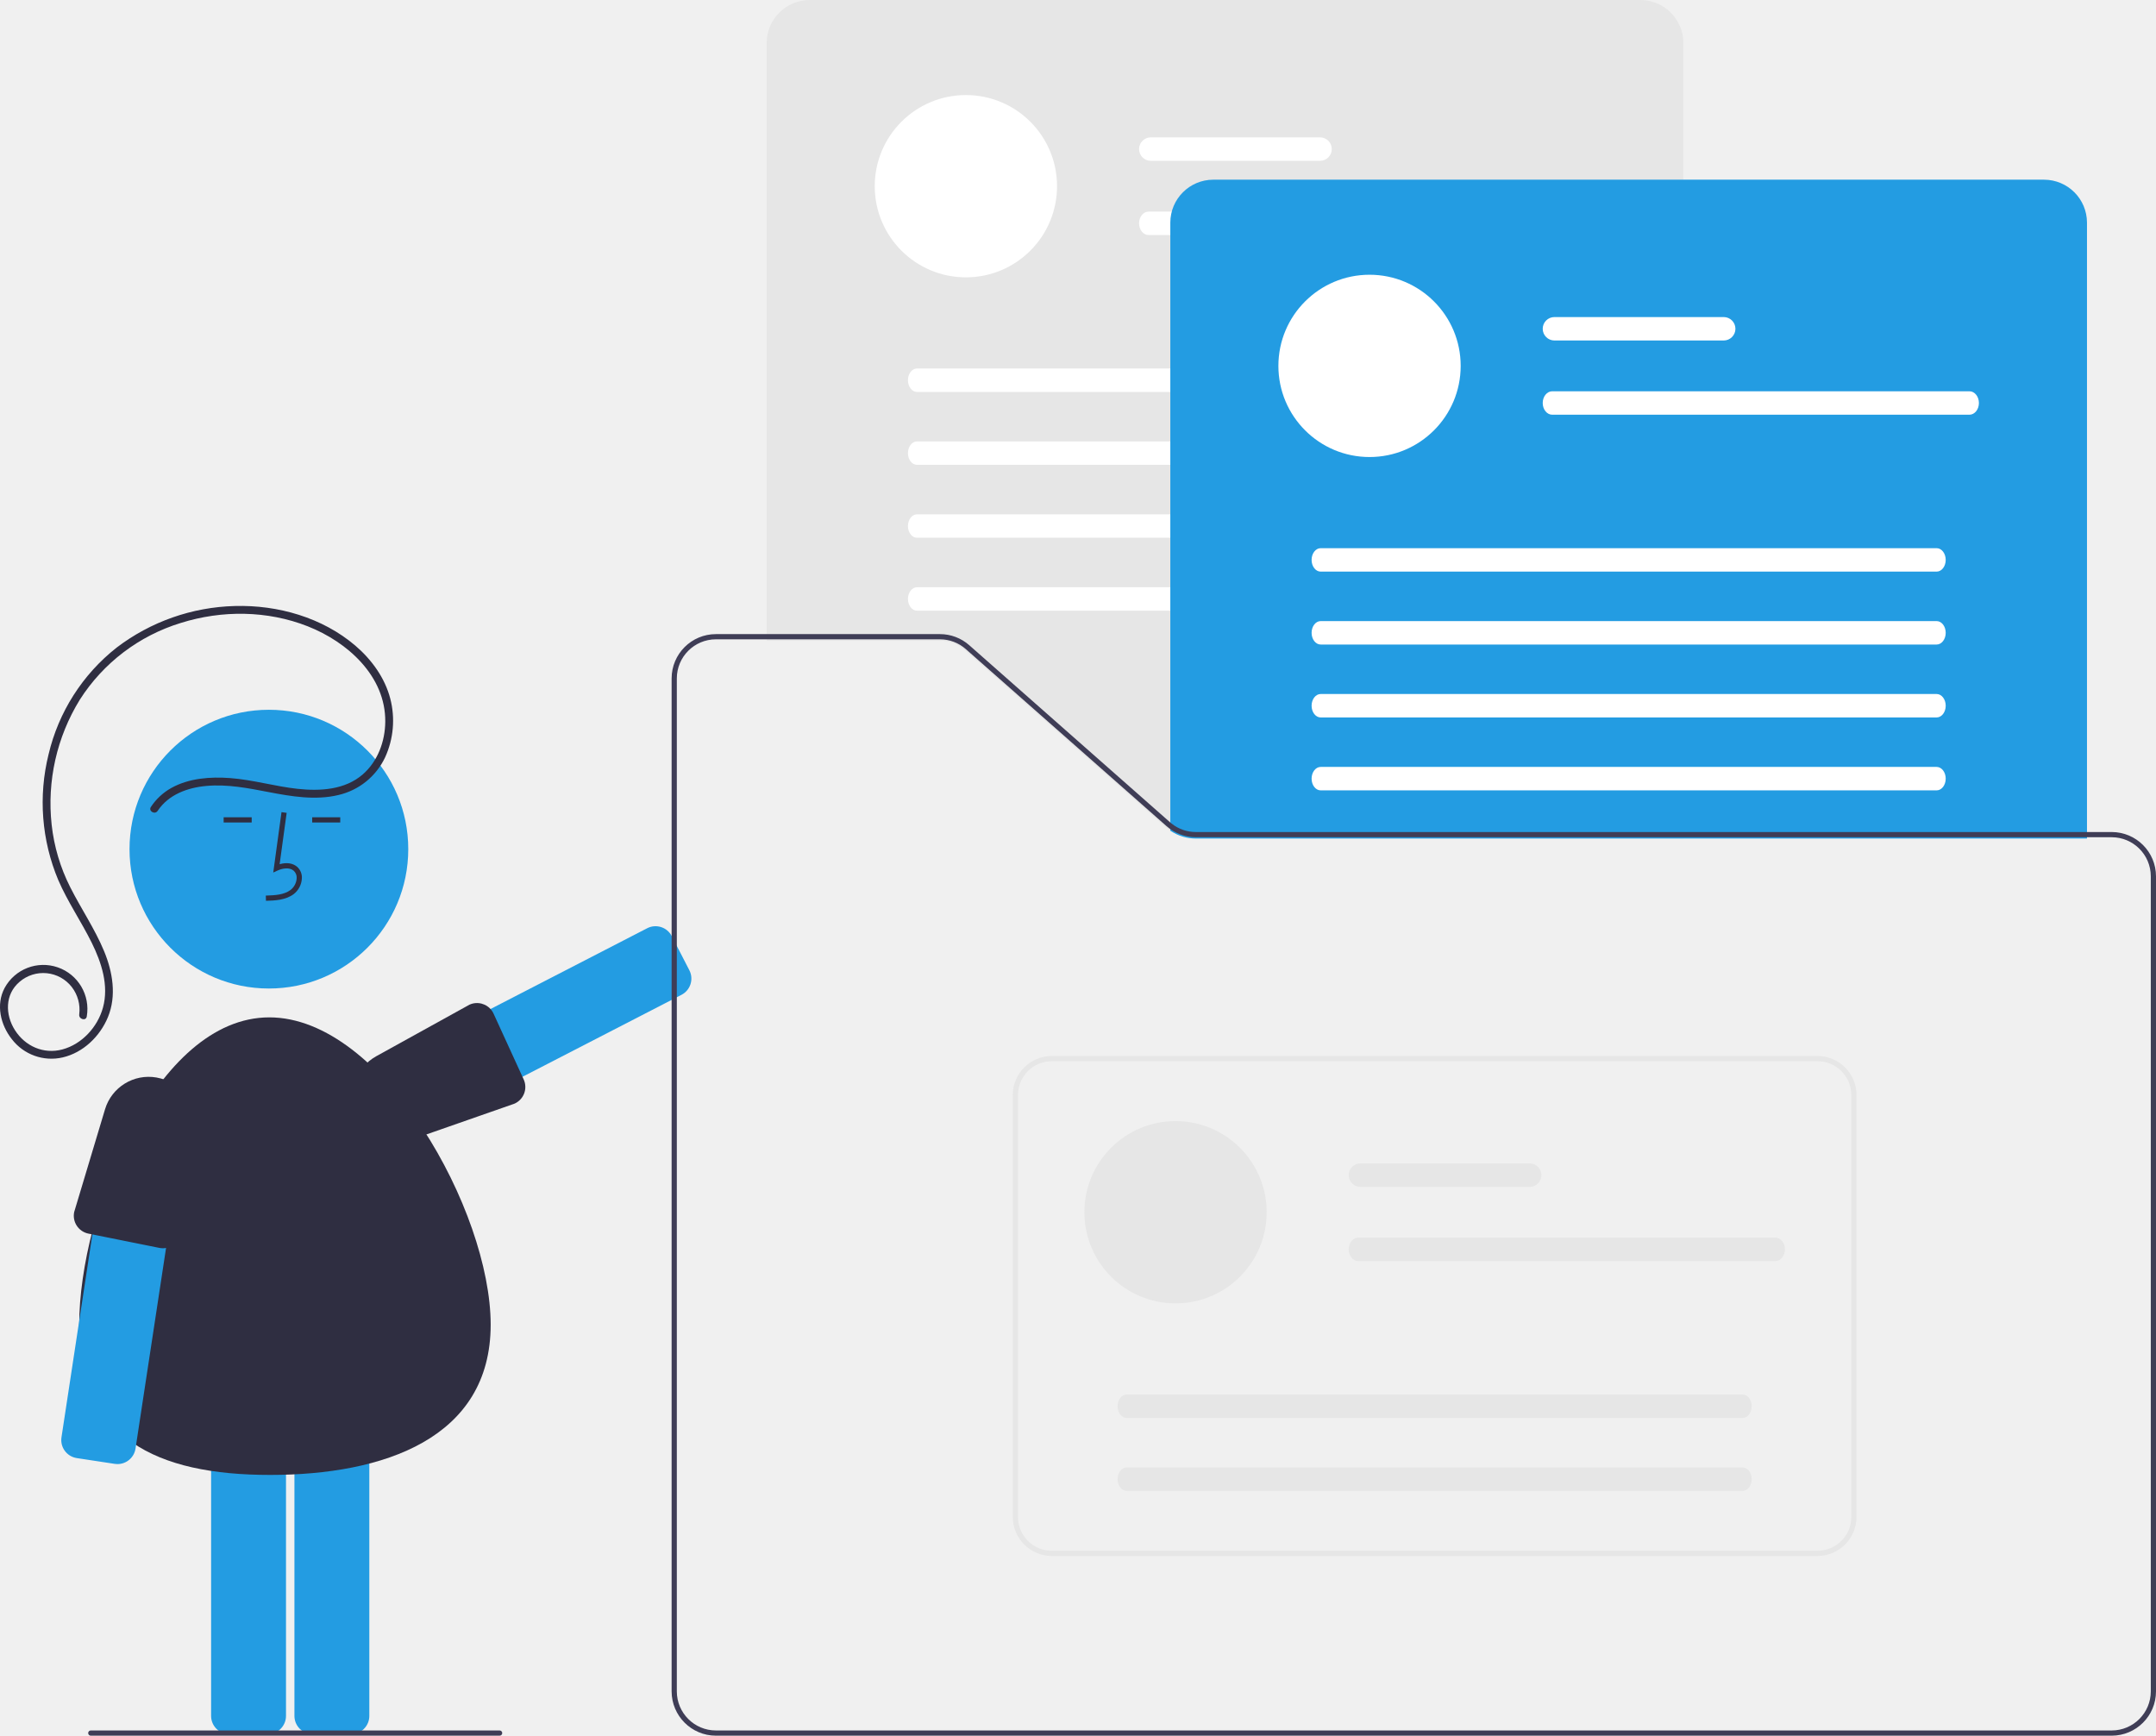
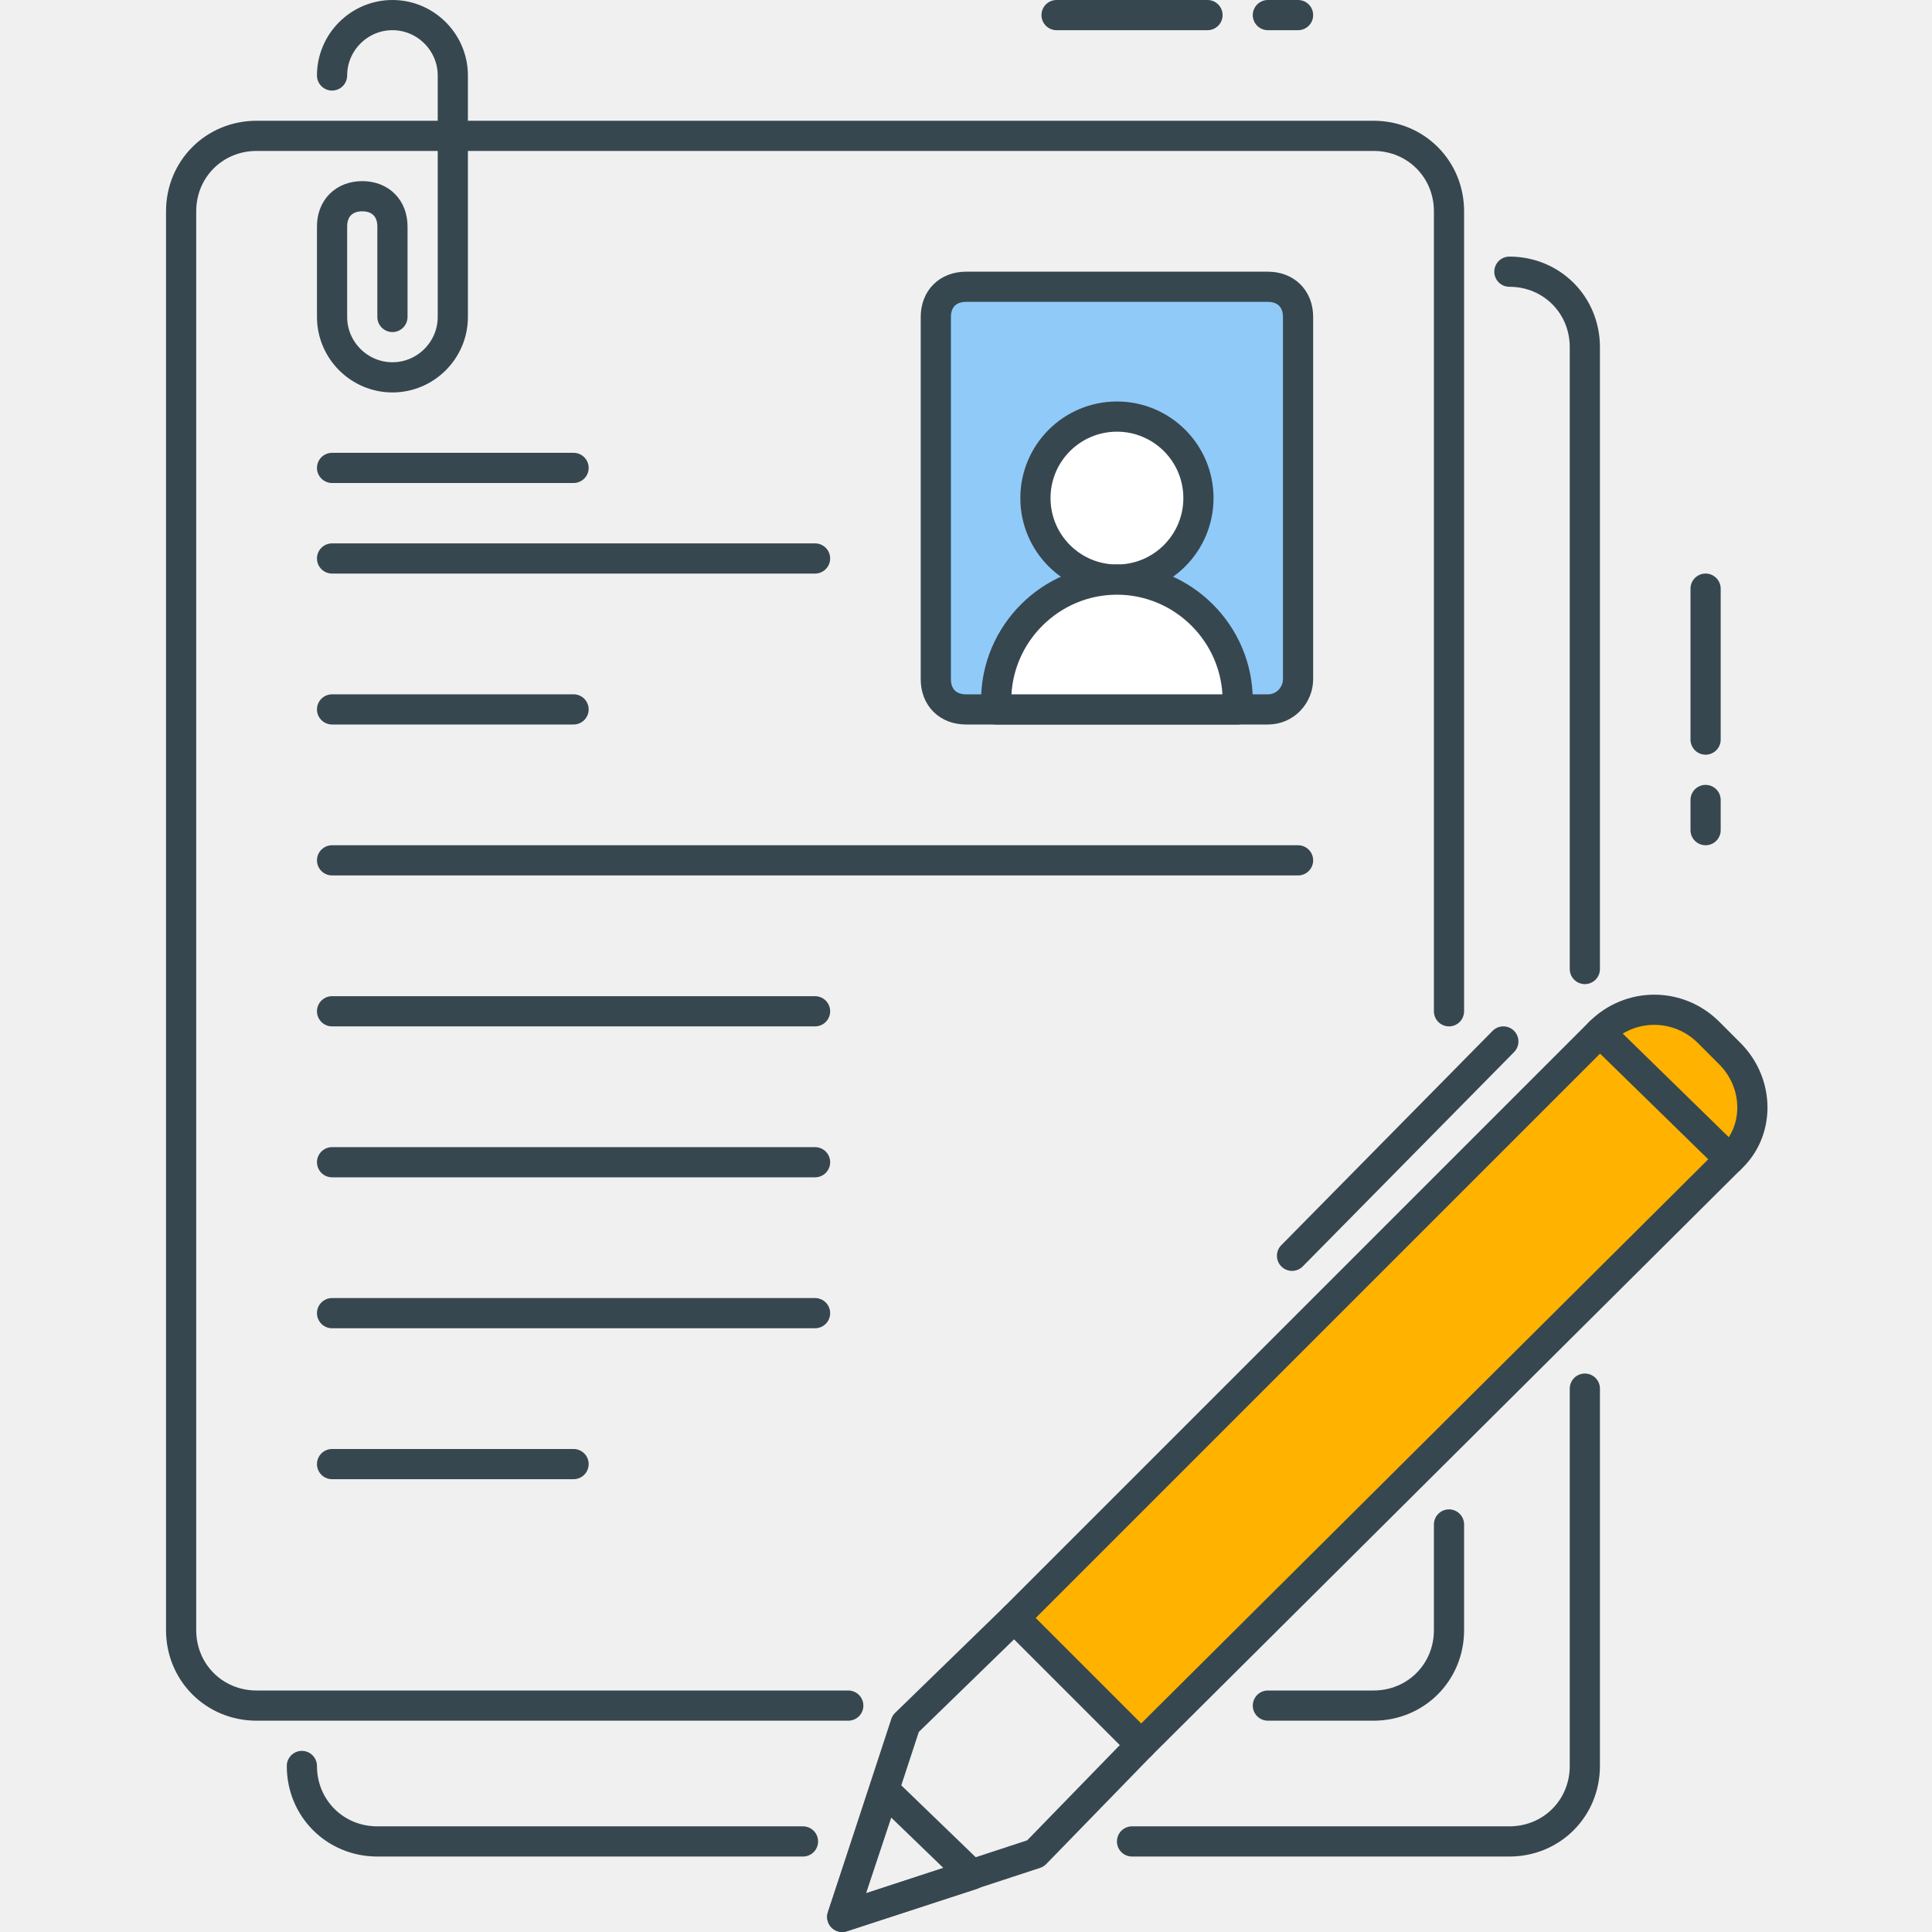
- <svg xmlns="http://www.w3.org/2000/svg" data-name="Layer 1" width="827.9" height="666.5" viewBox="0 0 827.9 666.5">
-   <path d="M335.218,555.907a7.034,7.034,0,0,1-2.144-.337,6.952,6.952,0,0,1-4.092-3.457l-6.764-13.118a7.007,7.007,0,0,1,3.014-9.429l109.337-56.372A7.008,7.008,0,0,1,444,476.209l6.763,13.118a7.007,7.007,0,0,1-3.014,9.429L338.412,555.127A6.956,6.956,0,0,1,335.218,555.907Z" transform="translate(-186.05 -116.75)" fill="#239ce2" />
-   <path d="M374.88,504.797a7.037,7.037,0,0,1,.743,1.294l11.554,25.231a6.999,6.999,0,0,1-3.573,9.237l-38.859,13.582a17.484,17.484,0,0,1-21.476-8.842l.449-.219-.449.219a17.469,17.469,0,0,1,7.253-22.952l35.831-19.812a7.012,7.012,0,0,1,8.527,2.262Z" transform="translate(-186.05 -116.75)" fill="#2f2e41" />
-   <path d="M832.45,438.75H645.26a17.655,17.655,0,0,1-11.578-4.373L556.579,366.375A14.471,14.471,0,0,0,546.99,362.75H480.45V133.25a16.519,16.519,0,0,1,16.5-16.5h319a16.519,16.519,0,0,1,16.5,16.5Z" transform="translate(-186.05 -116.75)" fill="#e6e6e6" />
-   <circle cx="370.9" cy="71.5" r="35" fill="#fff" />
-   <path d="M692.95,169.5h-65a4.5,4.5,0,0,0,0,9h65a4.5,4.5,0,0,0,0-9Z" transform="translate(-186.05 -116.75)" fill="#fff" />
-   <path d="M787.31,198H627.09c-2.01,0-3.64,2.02-3.64,4.5s1.63,4.5,3.64,4.5H787.31c2.01,0,3.64-2.02,3.64-4.5S789.32,198,787.31,198Z" transform="translate(-186.05 -116.75)" fill="#fff" />
-   <path d="M774.72,258.25h-236.54c-1.92,0-3.48,2.02-3.48,4.5s1.56,4.5,3.48,4.5H774.72c1.92,0,3.48-2.02,3.48-4.5S776.64,258.25,774.72,258.25Z" transform="translate(-186.05 -116.75)" fill="#fff" />
-   <path d="M774.72,286.25h-236.54c-1.92,0-3.48,2.02-3.48,4.5s1.56,4.5,3.48,4.5H774.72c1.92,0,3.48-2.02,3.48-4.5S776.64,286.25,774.72,286.25Z" transform="translate(-186.05 -116.75)" fill="#fff" />
-   <path d="M774.72,314.25h-236.54c-1.92,0-3.48,2.02-3.48,4.5s1.56,4.5,3.48,4.5H774.72c1.92,0,3.48-2.02,3.48-4.5S776.64,314.25,774.72,314.25Z" transform="translate(-186.05 -116.75)" fill="#fff" />
-   <path d="M774.72,342.25h-236.54c-1.92,0-3.48,2.02-3.48,4.5s1.56,4.5,3.48,4.5H774.72c1.92,0,3.48-2.02,3.48-4.5S776.64,342.25,774.72,342.25Z" transform="translate(-186.05 -116.75)" fill="#fff" />
-   <path d="M987.45,438.75H645.26a17.376,17.376,0,0,1-9.585-2.863l-.225-.148V202.25a16.519,16.519,0,0,1,16.5-16.5h319a16.519,16.519,0,0,1,16.5,16.5Z" transform="translate(-186.05 -116.75)" fill="#239ce2" />
-   <circle cx="525.9" cy="140.5" r="35" fill="#fff" />
-   <path d="M847.95,238.5h-65a4.5,4.5,0,0,0,0,9h65a4.5,4.5,0,0,0,0-9Z" transform="translate(-186.05 -116.75)" fill="#fff" />
-   <path d="M942.31,267H782.09c-2.01,0-3.64,2.02-3.64,4.5s1.63,4.5,3.64,4.5H942.31c2.01,0,3.64-2.02,3.64-4.5S944.32,267,942.31,267Z" transform="translate(-186.05 -116.75)" fill="#fff" />
-   <path d="M929.72,327.25h-236.54c-1.92,0-3.48,2.02-3.48,4.5s1.56,4.5,3.48,4.5H929.72c1.92,0,3.48-2.02,3.48-4.5S931.64,327.25,929.72,327.25Z" transform="translate(-186.05 -116.75)" fill="#fff" />
-   <path d="M929.72,355.25h-236.54c-1.92,0-3.48,2.02-3.48,4.5s1.56,4.5,3.48,4.5H929.72c1.92,0,3.48-2.02,3.48-4.5S931.64,355.25,929.72,355.25Z" transform="translate(-186.05 -116.75)" fill="#fff" />
-   <path d="M929.72,383.25h-236.54c-1.92,0-3.48,2.02-3.48,4.5s1.56,4.5,3.48,4.5H929.72c1.92,0,3.48-2.02,3.48-4.5S931.64,383.25,929.72,383.25Z" transform="translate(-186.05 -116.75)" fill="#fff" />
-   <path d="M929.72,411.25h-236.54c-1.92,0-3.48,2.02-3.48,4.5s1.56,4.5,3.48,4.5H929.72c1.92,0,3.48-2.02,3.48-4.5S931.64,411.25,929.72,411.25Z" transform="translate(-186.05 -116.75)" fill="#fff" />
-   <path d="M996.95,436.25H645.26a14.945,14.945,0,0,1-9.31-3.24c-.21-.16-.41-.33-.61-.51l-29.77-26.25L558.23,364.5A16.974,16.974,0,0,0,546.99,360.25H460.95a17.024,17.024,0,0,0-17,17v389a17.024,17.024,0,0,0,17,17h536a17.024,17.024,0,0,0,17-17v-313A17.024,17.024,0,0,0,996.95,436.25Zm15,330a15.018,15.018,0,0,1-15,15h-536a15.018,15.018,0,0,1-15-15v-389a15.018,15.018,0,0,1,15-15h86.04a14.965,14.965,0,0,1,9.92,3.75l45.64,40.25L634.01,434a17.148,17.148,0,0,0,11.25,4.25H996.95a15.018,15.018,0,0,1,15,15Z" transform="translate(-186.05 -116.75)" fill="#3f3d56" />
-   <circle cx="103.254" cy="326.072" r="53.519" fill="#239ce2" />
-   <path d="M288.871,782.668H274.112a7.008,7.008,0,0,1-7-7V652.654a7.008,7.008,0,0,1,7-7H288.871a7.008,7.008,0,0,1,7,7V775.668A7.008,7.008,0,0,1,288.871,782.668Z" transform="translate(-186.05 -116.75)" fill="#239ce2" />
-   <path d="M320.871,782.668H306.112a7.008,7.008,0,0,1-7-7V652.654a7.008,7.008,0,0,1,7-7H320.871a7.008,7.008,0,0,1,7,7V775.668A7.008,7.008,0,0,1,320.871,782.668Z" transform="translate(-186.05 -116.75)" fill="#239ce2" />
-   <path d="M374.467,625.419c0,43.63-41.041,57.704-84.672,57.704s-73.328-14.074-73.328-57.704,29.37-118,73-118S374.467,581.788,374.467,625.419Z" transform="translate(-186.05 -116.75)" fill="#2f2e41" />
-   <path d="M288.179,462.658l-.056-2c3.721-.104,7.001-.337,9.466-2.138a6.148,6.148,0,0,0,2.381-4.528,3.514,3.514,0,0,0-1.153-2.895c-1.636-1.382-4.269-.935-6.188-.055l-1.655.759,3.173-23.19,1.981.271-2.699,19.727c2.607-.767,5.023-.437,6.678.961a5.471,5.471,0,0,1,1.86,4.492,8.133,8.133,0,0,1-3.2,6.073C295.602,462.45,291.486,462.565,288.179,462.658Z" transform="translate(-186.05 -116.75)" fill="#2f2e41" />
-   <rect x="119.879" y="313.834" width="10.771" height="2" fill="#2f2e41" />
-   <rect x="85.879" y="313.834" width="10.771" height="2" fill="#2f2e41" />
-   <path d="M883.95,714.25h-294a15.017,15.017,0,0,1-15-15v-162a15.017,15.017,0,0,1,15-15h294a15.017,15.017,0,0,1,15,15v162A15.017,15.017,0,0,1,883.95,714.25Zm-294-190a13.015,13.015,0,0,0-13,13v162a13.015,13.015,0,0,0,13,13h294a13.015,13.015,0,0,0,13-13v-162a13.015,13.015,0,0,0-13-13Z" transform="translate(-186.05 -116.75)" fill="#e6e6e6" />
-   <circle cx="451.4" cy="465.5" r="35" fill="#e6e6e6" />
-   <path d="M773.45,563.5h-65a4.5,4.5,0,0,0,0,9h65a4.5,4.5,0,0,0,0-9Z" transform="translate(-186.05 -116.75)" fill="#e6e6e6" />
-   <path d="M867.81,592H707.59c-2.01,0-3.64,2.02-3.64,4.5s1.63,4.5,3.64,4.5H867.81c2.01,0,3.64-2.02,3.64-4.5S869.82,592,867.81,592Z" transform="translate(-186.05 -116.75)" fill="#e6e6e6" />
-   <path d="M855.22,652.25h-236.54c-1.92,0-3.48,2.02-3.48,4.5s1.56,4.5,3.48,4.5H855.22c1.92,0,3.48-2.02,3.48-4.5S857.14,652.25,855.22,652.25Z" transform="translate(-186.05 -116.75)" fill="#e6e6e6" />
-   <path d="M855.22,680.25h-236.54c-1.92,0-3.48,2.02-3.48,4.5s1.56,4.5,3.48,4.5H855.22c1.92,0,3.48-2.02,3.48-4.5S857.14,680.25,855.22,680.25Z" transform="translate(-186.05 -116.75)" fill="#e6e6e6" />
-   <path d="M246.591,428.117c4.162-6.266,11.486-8.922,18.708-9.568,8.129-.727,15.984.84,23.921,2.363,8.735,1.676,17.979,3.244,26.781,1.125a26.401,26.401,0,0,0,17.946-14.498,33.771,33.771,0,0,0,1.966-22.518c-2.062-7.986-7.182-15.013-13.388-20.321-12.667-10.833-29.808-15.701-46.295-15.243a78.269,78.269,0,0,0-45.375,15.955,73.697,73.697,0,0,0-26.145,40.972,76.829,76.829,0,0,0,3.72,48.324c3.608,8.369,8.826,15.915,12.852,24.073,3.749,7.596,6.636,16.428,4.303,24.901-2.047,7.435-8.056,14.04-15.6,16.058-7.185,1.923-14.28-1.229-18.217-7.437-3.771-5.946-3.861-13.735,1.801-18.536a13.898,13.898,0,0,1,20.05,2.001,14.306,14.306,0,0,1,2.862,10.489c-.279,1.889,2.611,2.704,2.893.798a16.923,16.923,0,0,0-31.553-10.927c-3.415,6.42-1.572,14.163,2.762,19.651a19.154,19.154,0,0,0,19.529,7.022c7.89-1.822,14.344-8.093,17.38-15.462,3.379-8.204,1.831-17.359-1.463-25.319-3.561-8.605-8.849-16.323-13.031-24.616a70.106,70.106,0,0,1-7.114-23.953,75.791,75.791,0,0,1,10.809-48.007,70.441,70.441,0,0,1,38.798-29.487c15.805-4.961,33.237-4.809,48.713,1.288,15.244,6.006,29.963,19.096,29.787,36.675-.075,7.509-2.863,15.168-8.615,20.177-6.874,5.986-16.446,6.498-25.087,5.563-8.696-.94-17.141-3.48-25.875-4.128-7.596-.564-15.792.022-22.575,3.796a22.571,22.571,0,0,0-7.841,7.274c-1.071,1.613,1.526,3.117,2.59,1.514Z" transform="translate(-186.05 -116.75)" fill="#2f2e41" />
-   <path d="M231.173,678.957a7.006,7.006,0,0,1-1.057-.081l-14.591-2.221a7.008,7.008,0,0,1-5.867-7.974l18.511-121.613a7.008,7.008,0,0,1,7.974-5.867l14.591,2.221a7.007,7.007,0,0,1,5.867,7.973L238.089,673.01A7.012,7.012,0,0,1,231.173,678.957Z" transform="translate(-186.05 -116.75)" fill="#239ce2" />
-   <path d="M248.61,596.076a7.037,7.037,0,0,1-1.484-.159l-27.205-5.474a6.999,6.999,0,0,1-5.375-8.318l11.84-39.425a17.484,17.484,0,0,1,19.773-12.184l-.087.492.087-.492a17.469,17.469,0,0,1,14.311,19.354l-5.019,40.635a7.012,7.012,0,0,1-6.84,5.571Z" transform="translate(-186.05 -116.75)" fill="#2f2e41" />
-   <path d="M377.907,783.25h-157a1,1,0,0,1,0-2h157a1,1,0,0,1,0,2Z" transform="translate(-186.05 -116.75)" fill="#3f3d56" />
+ <svg xmlns="http://www.w3.org/2000/svg" version="1.1" id="Icon_Set" x="0" y="0" viewBox="0 0 64 64" style="enable-background:new 0 0 64 64" xml:space="preserve">
+   <style>.st0,.st2,.st3{fill:none;stroke:#37474f;stroke-linecap:round;stroke-linejoin:round;stroke-miterlimit:10}.st2,.st3{fill:#90caf9}.st3{fill:#fff}</style>
+   <g id="Resume">
+     <path class="st0" d="M11 2.5h0c0-1.1.9-2 2-2h0c1.1 0 2 .9 2 2v8c0 1.1-.9 2-2 2h0c-1.1 0-2-.9-2-2v-3c0-.6.4-1 1-1h0c.6 0 1 .4 1 1v3M48 50.5V54c0 1.4-1.1 2.5-2.5 2.5H42M26.6 61H12.5c-1.4 0-2.5-1.1-2.5-2.5h0" />
+     <path class="st0" d="M52.5 46v12.5c0 1.4-1.1 2.5-2.5 2.5H37.5M50 9h0c1.4 0 2.5 1.1 2.5 2.5v20.6M28.1 56.5H8.5C7.1 56.5 6 55.4 6 54V7c0-1.4 1.1-2.5 2.5-2.5h37C46.9 4.5 48 5.6 48 7v26.5" />
+     <path class="st2" d="M42 23.5H32c-.6 0-1-.4-1-1v-12c0-.6.4-1 1-1h10c.6 0 1 .4 1 1v12c0 .5-.4 1-1 1z" />
+     <circle class="st3" cx="37" cy="16.5" r="2.7" />
+     <path class="st3" d="M41 23.5h-8v-.3c0-2.2 1.8-4 4-4h0c2.2 0 4 1.8 4 4v.3z" />
+     <path class="st0" d="M11 23.5h8M11 15.5h8M11 18.5h16M11 28.5h32" />
+     <path class="st2" d="M11 33.5h16M11 38.5h16M11 43.5h16M11 48.5h8" />
+     <g>
+       <path class="st0" d="M35 .5h5M42 .5h1" />
+     </g>
+     <g>
+       <path class="st0" d="M56.5 19.5v5M56.5 26.5v1" />
+     </g>
+     <g>
+       <path d="m56.6 34.2.7.7c1 1 1 2.6 0 3.5L37.8 57.8l-4.2-4.2L53 34.2c1-1 2.6-1 3.6 0z" style="fill:#ffb300;stroke:#37474f;stroke-linecap:round;stroke-linejoin:round;stroke-miterlimit:10" />
+       <path class="st0" d="m33.6 53.6 4.2 4.2-3.5 3.6-6.4 2.1 2.1-6.4z" />
+       <path class="st0" d="m29.3 59.3-1.4 4.2 4.3-1.4zM49.8 34.5l-7 7.1" />
+       <path style="fill:#37474f;stroke:#37474f;stroke-linecap:round;stroke-linejoin:round;stroke-miterlimit:10" d="M57.3 38.4 53 34.2" />
+     </g>
+   </g>
</svg>
